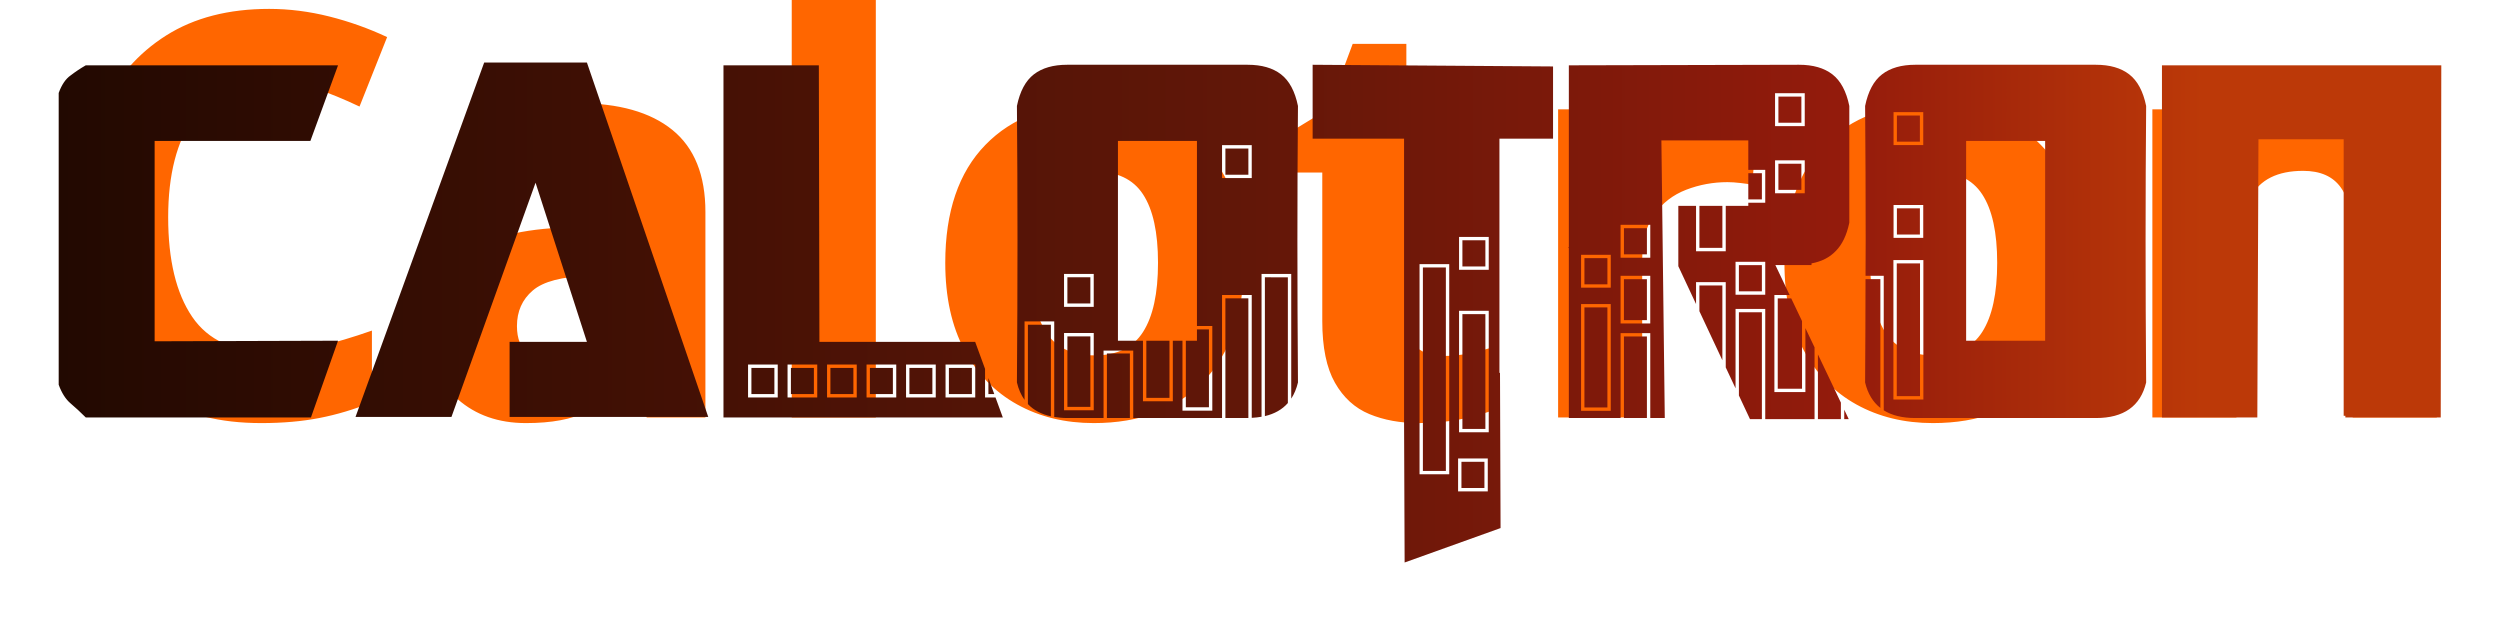
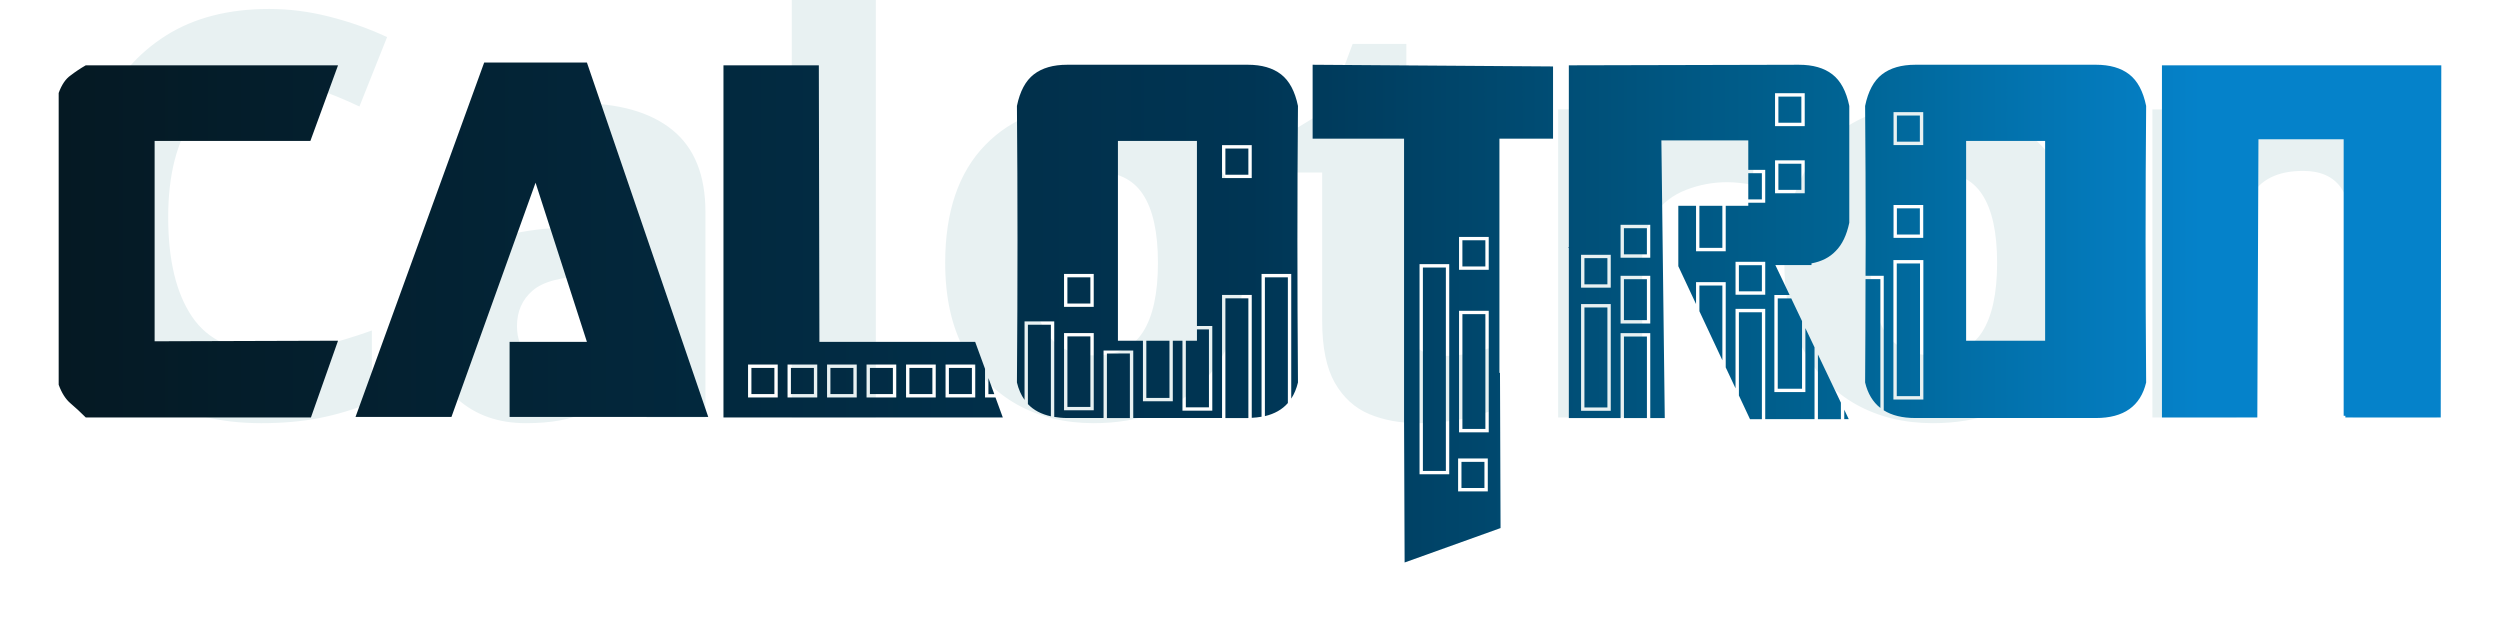
<svg xmlns="http://www.w3.org/2000/svg" xmlns:xlink="http://www.w3.org/1999/xlink" width="529.167mm" height="132.292mm" viewBox="0 0 529.167 132.292" version="1.1" id="svg5">
  <defs id="defs2">
-     <linearGradient id="linearGradient21791">
-       <stop style="stop-color:#220901;stop-opacity:1;" offset="0" id="stop21783" />
-       <stop style="stop-color:#621708;stop-opacity:1;" offset="0.5" id="stop21785" />
-       <stop style="stop-color:#941b0c;stop-opacity:1;" offset="0.75" id="stop21787" />
-       <stop style="stop-color:#bc3908;stop-opacity:1;" offset="0.9" id="stop21789" />
+     <linearGradient id="linearGradient17333">
+       <stop style="stop-color:#051923;stop-opacity:1;" offset="0" id="stop17329" />
+       <stop style="stop-color:#003554;stop-opacity:1;" offset="0.5" id="stop17337" />
+       <stop style="stop-color:#006494;stop-opacity:1;" offset="0.75" id="stop17339" />
+       <stop style="stop-color:#0582ca;stop-opacity:1;" offset="0.9" id="stop17341" />
    </linearGradient>
-     <linearGradient xlink:href="#linearGradient21791" id="linearGradient56682" gradientUnits="userSpaceOnUse" gradientTransform="matrix(0.6249997,0,0,0.6249997,137.438,-464.2929)" x1="546.452" y1="820.505" x2="1353.365" y2="820.505" />
+     <linearGradient xlink:href="#linearGradient17333" id="linearGradient657" gradientUnits="userSpaceOnUse" gradientTransform="matrix(0.3968535,0,0,0.3968535,-750.5426,-218.831)" x1="546.452" y1="820.505" x2="1353.365" y2="820.505" />
  </defs>
  <g id="layer1" transform="translate(-469.1588,-286.8657)">
    <rect style="fill:none;fill-opacity:1;stroke:none;stroke-width:1.101;stroke-linecap:square;stroke-linejoin:bevel;stroke-dasharray:none;stroke-opacity:1;paint-order:stroke fill markers" id="rect300112-6-1" width="529.167" height="132.292" x="469.159" y="286.866" ry="0" />
-     <g id="g55364-8" transform="translate(2.611031,304.4894)">
-       <text xml:space="preserve" style="font-style:normal;font-variant:normal;font-weight:bold;font-stretch:normal;font-size:119.451px;font-family:'Deceptibots Halftone';-inkscape-font-specification:'Deceptibots Halftone Bold';fill:#ff6600;fill-opacity:1;fill-rule:evenodd;stroke-width:24.886;stroke-linecap:round;stroke-linejoin:round" x="476.582" y="70.74" id="text519-3-5-7-0-9-3-3">
-         <tspan id="tspan517-2-9-5-1-7-1-9" style="font-style:normal;font-variant:normal;font-weight:bold;font-stretch:normal;font-family:Transformers;-inkscape-font-specification:'Transformers Bold';fill:#ff6600;fill-opacity:1;stroke-width:24.886" x="476.582" y="70.74">Calotron</tspan>
+     <g id="g493-9-0" transform="matrix(1.574888,0,0,1.574888,1322.07,184.8306)">
+       <text xml:space="preserve" style="font-style:normal;font-variant:normal;font-weight:bold;font-stretch:normal;font-size:75.847px;font-family:'Deceptibots Halftone';-inkscape-font-specification:'Deceptibots Halftone Bold';fill:#e8f1f2;fill-opacity:1;fill-rule:evenodd;stroke-width:15.802;stroke-linecap:round;stroke-linejoin:round" x="-535.198" y="120.897" id="text519-3-5-7-0-9-0-3">
+         <tspan id="tspan517-2-9-5-1-7-5-9" style="font-style:normal;font-variant:normal;font-weight:bold;font-stretch:normal;font-family:Transformers;-inkscape-font-specification:'Transformers Bold';fill:#e8f1f2;fill-opacity:1;stroke-width:15.802" x="-535.198" y="120.897">Calotron</tspan>
      </text>
-       <path id="text519-3-5-9-7-7-8-9" style="font-style:normal;font-variant:normal;font-weight:bold;font-stretch:normal;font-size:338.6px;font-family:'Deceptibots Halftone';-inkscape-font-specification:'Deceptibots Halftone Bold';fill:url(#linearGradient56682);fill-opacity:1;fill-rule:evenodd;stroke-width:24.886;stroke-linecap:round;stroke-linejoin:round" d="M 569.036,-4.394 541.801,70.621 h 20.307 l 17.798,-49.572 10.87,33.685 h -16.365 v 15.887 h 42.047 L 590.776,-4.394 Z m 123.392,0.478 c -2.946,0 -5.296,0.677 -7.047,2.03 -1.752,1.354 -2.946,3.584 -3.584,6.689 0.08,9.476 0.119,18.993 0.119,28.549 0,9.556 -0.04,19.551 -0.119,29.982 0.342,1.438 0.885,2.663 1.613,3.689 V 50.402 h 6.285 v 20.221 c 0.853,0.14 1.748,0.236 2.733,0.236 h 7.704 V 56.58 h 6.285 v 14.279 h 18.797 V 44.812 h 6.285 V 70.818 c 0.725,-0.041 1.422,-0.113 2.076,-0.23 V 40.362 h 6.285 v 26.39 c 0.634,-0.969 1.111,-2.105 1.424,-3.417 -0.08,-10.431 -0.12,-20.426 -0.12,-29.982 0,-9.556 0.04,-19.072 0.12,-28.549 -0.637,-3.106 -1.832,-5.336 -3.584,-6.689 -1.752,-1.354 -4.101,-2.03 -7.048,-2.03 z m 51.961,0 V 11.731 h 19.351 v 59.367 l 0.12,30.34 20.307,-7.287 -0.119,-32.849 h -0.12 V 11.731 h 11.348 V -3.558 Z m 102.966,0 -48.736,0.119 v 38.463 l -0.119,0.119 0.119,0.12 v 35.955 h 10.951 v -17.969 h 6.285 v 17.969 h 3.071 L 818.21,12.09 h 18.395 v 6.239 h 3.586 v 6.963 h -3.586 v 0.654 h -4.775 v 9.614 h -6.285 v -0.355 -9.259 h -3.752 v 12.781 l 3.752,8.006 v -4.639 h 6.285 v 18.05 l 2.076,4.43 V 47.761 h 6.285 v 23.338 h 10.437 V 55.895 l -1.937,-4.067 v 13.54 h -6.564 v -0.355 -20.188 h 3.228 l -3.017,-6.336 h 7.645 v -0.358 c 2.15,-0.398 3.862,-1.274 5.136,-2.628 1.354,-1.354 2.31,-3.345 2.867,-5.973 V 27.618 23.915 16.987 4.803 c -0.637,-3.106 -1.832,-5.336 -3.584,-6.689 -1.752,-1.354 -4.101,-2.03 -7.048,-2.03 z m 24.607,0 c -2.946,0 -5.296,0.677 -7.048,2.03 -1.752,1.354 -2.946,3.584 -3.584,6.689 0.08,9.476 0.119,18.993 0.119,28.549 0,2.358 -0.025,4.987 -0.029,7.398 h 3.852 v 28.476 c 1.724,1.084 3.949,1.634 6.689,1.634 h 38.224 c 5.893,0 9.437,-2.508 10.631,-7.525 -0.08,-10.431 -0.12,-20.426 -0.12,-29.982 0,-9.556 0.04,-19.072 0.12,-28.549 -0.637,-3.106 -1.832,-5.336 -3.584,-6.689 -1.752,-1.354 -4.101,-2.03 -7.048,-2.03 z M 484.704,-3.797 c -1.115,0.637 -2.19,1.355 -3.225,2.15 -1.035,0.717 -1.871,1.951 -2.508,3.703 V 63.812 c 0.637,1.752 1.473,3.066 2.508,3.942 1.035,0.876 2.11,1.871 3.225,2.986 h 47.661 l 5.734,-16.245 -38.821,0.12 V 12.209 h 32.968 l 5.853,-16.006 z m 134.979,0 V 70.74 h 59.128 l -1.548,-4.235 h -2.213 v -0.355 -5.697 l -2.092,-5.72 h -32.968 l -0.12,-58.531 z m 304.479,0 V 70.74 h 20.187 l 0.239,-58.889 h 18.037 v 58.531 h 0.358 v 0.358 h 20.187 l 0.119,-74.537 z m -81.895,5.903 h 6.285 v 6.964 h -6.285 V 8.714 Z m 0.711,0.711 v 5.542 h 4.862 V 2.817 Z m 24.371,3.297 h 6.285 v 6.964 h -6.285 v -0.355 z m 0.711,0.711 v 5.542 h 4.863 V 6.825 Z M 703.179,12.209 h 16.723 v 39.172 h 3.251 v 17.917 h -6.314 v -0.356 -14.446 h -2.044 v 12.812 h -6.32 v -0.355 -12.457 h -5.296 z m 179.534,0 h 16.723 v 42.285 h -16.723 z m -157.499,0.894 h 6.285 v 6.964 h -6.285 v -0.356 z m 0.711,0.711 v 5.542 h 4.863 v -5.542 z m 116.342,2.502 h 6.285 v 6.964 h -6.285 v -0.356 z m 0.711,0.711 v 5.542 h 4.862 v -5.542 z m -6.373,2.012 v 5.541 h 2.875 v -5.541 z m 30.745,6.728 h 6.285 v 6.964 h -6.285 v -0.355 z m -41.093,0.178 v 8.903 h 4.862 v -8.903 z m 41.804,0.533 v 5.542 h 4.863 v -5.542 z m -58.49,3.483 h 6.285 v 6.964 h -6.285 v -0.355 z m 0.711,0.712 v 5.541 h 4.863 v -5.541 z m -34.902,1.851 h 6.285 v 6.964 h -6.285 v -0.355 z m 0.711,0.711 v 5.542 h 4.863 v -5.542 z m 25.118,3.068 h 6.285 v 6.964 h -6.285 v -0.355 z m 0.711,0.711 v 5.542 h 4.863 v -5.542 z m 65.4,0.409 h 6.342 v 29.515 h -6.342 v -0.355 z m -33.415,0.368 h 6.285 v 6.964 h -6.285 V 44.401 Z m 34.126,0.343 v 28.093 h 4.92 V 38.136 Z m -101.014,0.149 h 6.285 v 44.48 h -6.285 v -0.356 z m 67.598,0.218 v 5.542 h 4.863 v -5.542 z m -66.887,0.493 v 43.058 h 4.862 V 38.996 Z m -75.96,1.366 h 6.285 v 6.964 h -6.285 v -0.356 z m 117.8,0.396 h 6.285 v 10.09 h -6.285 v -0.355 z m -117.089,0.315 v 5.542 h 4.863 v -5.542 z m 41.805,0 V 70.454 c 2.035,-0.48 3.663,-1.396 4.862,-2.768 V 41.073 Z m 127.132,0.388 c -0.016,7.145 -0.029,14.264 -0.087,21.873 0.559,2.35 1.641,4.142 3.231,5.391 V 41.461 Z m -51.137,0.008 v 8.668 h 4.863 v -8.668 z m 15.975,1.336 v 5.446 l 4.862,10.376 V 42.805 Z m -100.331,2.717 v 25.337 h 4.727 c 0.047,0 0.089,-0.006 0.136,-0.007 V 45.522 Z m 116.914,0.013 V 64.656 h 5.141 V 50.335 l -2.286,-4.8 z m -41.63,1.203 h 6.285 v 22.595 h -6.285 v -0.356 z m 0.711,0.711 v 21.173 h 4.863 V 47.449 Z M 775.38,48.157 h 6.285 v 25.722 h -6.285 v -0.355 z m 59.237,0.315 v 17.62 l 2.346,5.007 h 2.517 V 48.472 Z M 776.091,48.868 v 24.3 h 4.863 V 48.868 Z M 684.121,51.113 V 67.907 c 1.215,1.294 2.851,2.14 4.863,2.583 V 51.113 Z m 35.781,0.979 v 2.402 h -2.352 v 14.091 h 4.891 V 52.092 Z m -28.131,0.774 h 6.285 v 16.343 h -6.285 v -0.355 z m 0.711,0.711 V 68.499 h 4.863 V 53.578 Z m 117.8,0.023 v 17.258 h 4.863 V 53.601 Z m -101.095,0.893 v 12.101 h 4.898 V 54.494 Z m -8.343,2.7 v 13.664 h 4.862 V 57.195 Z m 150.496,0.194 v 13.71 h 4.863 v -3.497 z m -226.455,2.153 h 6.285 v 6.963 h -6.285 v -0.355 z m 8.361,0 h 6.285 v 6.963 h -6.285 v -0.355 z m 8.361,0 h 6.285 v 6.963 h -6.285 v -0.355 z m 8.361,0 h 6.285 v 6.963 h -6.285 v -0.355 z m 8.361,0 h 6.285 v 6.963 h -6.285 v -0.355 z m 8.36,0 h 6.285 v 6.963 h -6.285 v -0.355 z m -41.093,0.711 v 5.541 h 4.862 v -5.541 z m 8.361,0 v 5.541 h 4.863 v -5.541 z m 8.361,0 v 5.541 h 4.862 v -5.541 z m 8.36,0 v 5.541 h 4.863 v -5.541 z m 8.361,0 v 5.541 h 4.862 v -5.541 z m 8.361,0 v 5.541 h 4.863 v -5.541 z m 8.361,2.144 v 3.397 h 1.242 z m 181.152,6.697 v 2.004 h 0.954 z m -81.737,10.326 h 6.285 v 6.964 h -6.285 v -0.355 z m 0.711,0.711 v 5.542 h 4.862 v -5.542 z" />
+       <path id="text519-3-5-9-7-7-2-8" style="font-style:normal;font-variant:normal;font-weight:bold;font-stretch:normal;font-size:338.6px;font-family:'Deceptibots Halftone';-inkscape-font-specification:'Deceptibots Halftone Bold';fill:url(#linearGradient657);fill-opacity:1;fill-rule:evenodd;stroke-width:15.802;stroke-linecap:round;stroke-linejoin:round" d="m -476.493,73.189 -17.293,47.632 h 12.894 l 11.301,-31.477 6.902,21.389 h -10.391 v 10.088 h 26.698 l -16.307,-47.632 z m 78.35,0.303 c -1.871,0 -3.363,0.43 -4.475,1.289 -1.112,0.86 -1.871,2.275 -2.275,4.247 0.051,6.017 0.076,12.06 0.076,18.128 0,6.068 -0.025,12.415 -0.076,19.038 0.217,0.913 0.562,1.691 1.024,2.342 v -10.554 h 3.991 v 12.839 c 0.542,0.089 1.11,0.15 1.735,0.15 h 4.892 v -9.067 h 3.991 v 9.067 h 11.936 v -16.54 h 3.991 v 16.513 c 0.461,-0.026 0.903,-0.072 1.318,-0.146 v -19.192 h 3.99 v 16.757 c 0.403,-0.615 0.706,-1.337 0.904,-2.17 -0.051,-6.623 -0.076,-12.97 -0.076,-19.038 0,-6.068 0.025,-12.11 0.076,-18.128 -0.405,-1.972 -1.163,-3.388 -2.275,-4.247 -1.112,-0.86 -2.604,-1.289 -4.475,-1.289 z m 32.993,0 v 9.936 h 12.287 v 37.696 l 0.076,19.265 12.894,-4.627 -0.076,-20.858 h -0.076 V 83.428 h 7.206 v -9.708 z m 65.38,0 -30.946,0.076 v 24.423 l -0.076,0.076 0.076,0.076 v 22.83 h 6.953 v -11.41 h 3.99 v 11.41 h 1.95 l -0.455,-37.317 h 11.68 v 3.961 h 2.277 v 4.421 h -2.277 v 0.415 h -3.032 v 6.105 h -3.99 v -0.226 -5.879 h -2.382 v 8.116 l 2.382,5.084 v -2.946 h 3.99 v 11.461 l 1.318,2.813 v -10.676 h 3.991 v 14.819 h 6.627 v -9.654 l -1.23,-2.583 v 8.597 h -4.168 v -0.226 -12.819 h 2.05 l -1.916,-4.023 h 4.854 v -0.228 c 1.365,-0.253 2.452,-0.809 3.261,-1.669 0.86,-0.86 1.467,-2.124 1.82,-3.792 V 93.516 91.165 86.765 79.029 c -0.404,-1.972 -1.163,-3.388 -2.275,-4.247 -1.112,-0.86 -2.604,-1.289 -4.475,-1.289 z m 15.624,0 c -1.871,0 -3.363,0.43 -4.475,1.289 -1.112,0.86 -1.871,2.275 -2.275,4.247 0.051,6.017 0.076,12.06 0.076,18.128 0,1.497 -0.016,3.166 -0.019,4.697 h 2.446 v 18.081 c 1.095,0.689 2.508,1.037 4.247,1.037 h 24.271 c 3.742,0 5.992,-1.593 6.75,-4.778 -0.051,-6.623 -0.076,-12.97 -0.076,-19.038 0,-6.068 0.025,-12.11 0.076,-18.128 -0.404,-1.972 -1.163,-3.388 -2.275,-4.247 -1.112,-0.86 -2.604,-1.289 -4.475,-1.289 z m -245.896,0.076 c -0.708,0.405 -1.391,0.86 -2.048,1.365 -0.657,0.455 -1.188,1.239 -1.593,2.351 v 39.213 c 0.405,1.112 0.935,1.947 1.593,2.503 0.657,0.556 1.34,1.188 2.048,1.896 h 30.263 l 3.641,-10.315 -24.65,0.076 V 83.732 h 20.934 l 3.716,-10.164 z m 85.707,0 v 47.329 h 37.544 l -0.983,-2.689 h -1.405 v -0.226 -3.617 l -1.328,-3.632 h -20.934 l -0.076,-37.165 z m 193.334,0 v 47.329 h 12.818 l 0.152,-37.393 h 11.453 V 120.669 h 0.228 v 0.228 h 12.818 l 0.076,-47.329 z m -52.001,3.748 h 3.99 v 4.422 h -3.99 v -0.226 z m 0.451,0.452 v 3.519 h 3.087 v -3.519 z m 15.475,2.093 h 3.991 v 4.422 h -3.991 v -0.226 z m 0.451,0.451 v 3.519 h 3.088 v -3.519 z m -104.694,3.419 h 10.619 v 24.873 h 2.064 v 11.376 h -4.009 v -0.226 -9.173 h -1.298 v 8.135 h -4.013 v -0.226 -7.91 h -3.363 z m 113.998,0 h 10.619 V 110.581 h -10.619 z m -100.006,0.568 h 3.991 v 4.422 h -3.991 V 88.496 Z m 0.452,0.451 v 3.519 h 3.088 v -3.519 z m 73.873,1.589 h 3.99 v 4.422 h -3.99 v -0.226 z m 0.451,0.451 V 90.31 h 3.087 v -3.519 z m -4.047,1.278 v 3.518 h 1.825 v -3.518 z m 19.522,4.272 h 3.991 v 4.422 h -3.991 v -0.226 z m -26.093,0.113 v 5.653 h 3.087 v -5.653 z m 26.544,0.338 v 3.519 h 3.088 v -3.519 z m -37.139,2.212 h 3.99 v 4.422 h -3.99 v -0.226 z m 0.451,0.452 v 3.518 h 3.088 v -3.518 z m -22.161,1.176 h 3.991 v 4.422 h -3.991 v -0.226 z m 0.452,0.452 v 3.519 h 3.088 v -3.519 z m 15.949,1.948 h 3.991 v 4.422 h -3.991 v -0.226 z m 0.452,0.452 v 3.519 h 3.088 v -3.519 z m 41.527,0.26 h 4.027 V 118.483 h -4.027 v -0.226 z m -21.217,0.234 h 3.991 v 4.422 h -3.991 v -0.226 z m 21.669,0.218 v 17.838 h 3.124 v -17.838 z m -64.14,0.095 h 3.991 v 28.243 h -3.991 v -0.226 z m 42.923,0.139 v 3.519 h 3.088 v -3.519 z m -42.471,0.313 v 27.34 h 3.087 v -27.34 z m -48.232,0.867 h 3.991 v 4.422 h -3.991 v -0.226 z m 74.799,0.252 h 3.99 v 6.407 h -3.99 v -0.226 z m -74.347,0.2 v 3.519 h 3.088 v -3.519 z m 26.545,0 v 18.656 c 1.292,-0.305 2.326,-0.886 3.087,-1.758 v -16.898 z m 80.724,0.246 c -0.01,4.537 -0.018,9.057 -0.055,13.889 0.355,1.492 1.042,2.63 2.052,3.423 v -17.312 z m -32.47,0.006 v 5.504 h 3.088 v -5.504 z m 10.144,0.848 v 3.458 l 3.087,6.588 v -10.046 z m -63.707,1.725 v 16.088 h 3.002 c 0.03,0 0.057,-0.004 0.086,-0.004 V 104.885 Z m 74.236,0.008 v 12.141 h 3.264 v -9.094 l -1.451,-3.048 z m -26.434,0.764 h 3.991 v 14.347 h -3.991 v -0.226 z m 0.452,0.452 v 13.444 h 3.088 v -13.444 z m -16.852,0.449 h 3.991 v 16.332 h -3.991 v -0.226 z m 37.614,0.2 v 11.188 l 1.49,3.179 h 1.598 v -14.368 z m -37.162,0.252 v 15.43 h 3.088 v -15.43 z m -58.398,1.426 v 10.663 c 0.772,0.822 1.81,1.359 3.088,1.64 v -12.304 z m 22.72,0.622 v 1.525 h -1.493 v 8.947 h 3.106 v -10.473 z m -17.862,0.492 h 3.991 v 10.377 h -3.991 v -0.226 z m 0.452,0.452 v 9.474 h 3.088 v -9.474 z m 74.799,0.015 v 10.958 h 3.088 v -10.958 z m -64.192,0.567 v 7.684 h 3.11 v -7.684 z m -5.298,1.715 v 8.676 h 3.087 v -8.677 z m 95.56,0.123 v 8.705 h 3.088 v -2.221 z M -441.031,113.787 h 3.99 v 4.421 h -3.99 v -0.226 z m 5.309,0 h 3.991 v 4.421 h -3.991 v -0.226 z m 5.309,0 h 3.99 v 4.421 h -3.99 v -0.226 z m 5.309,0 h 3.991 v 4.421 h -3.991 v -0.226 z m 5.309,0 h 3.99 v 4.421 h -3.99 v -0.226 z m 5.309,0 h 3.991 v 4.421 h -3.991 v -0.226 z m -26.093,0.451 v 3.518 h 3.087 v -3.518 z m 5.309,0 v 3.518 h 3.088 v -3.518 z m 5.309,0 v 3.518 h 3.087 v -3.518 z m 5.309,0 v 3.518 h 3.088 v -3.518 z m 5.309,0 v 3.518 h 3.087 v -3.518 z m 5.309,0 v 3.518 h 3.088 v -3.518 z m 5.309,1.362 v 2.157 h 0.789 z m 115.026,4.252 v 1.273 h 0.606 z m -51.9,6.556 h 3.991 v 4.422 h -3.991 v -0.226 z m 0.452,0.452 v 3.519 h 3.087 v -3.519 z" />
    </g>
  </g>
</svg>
